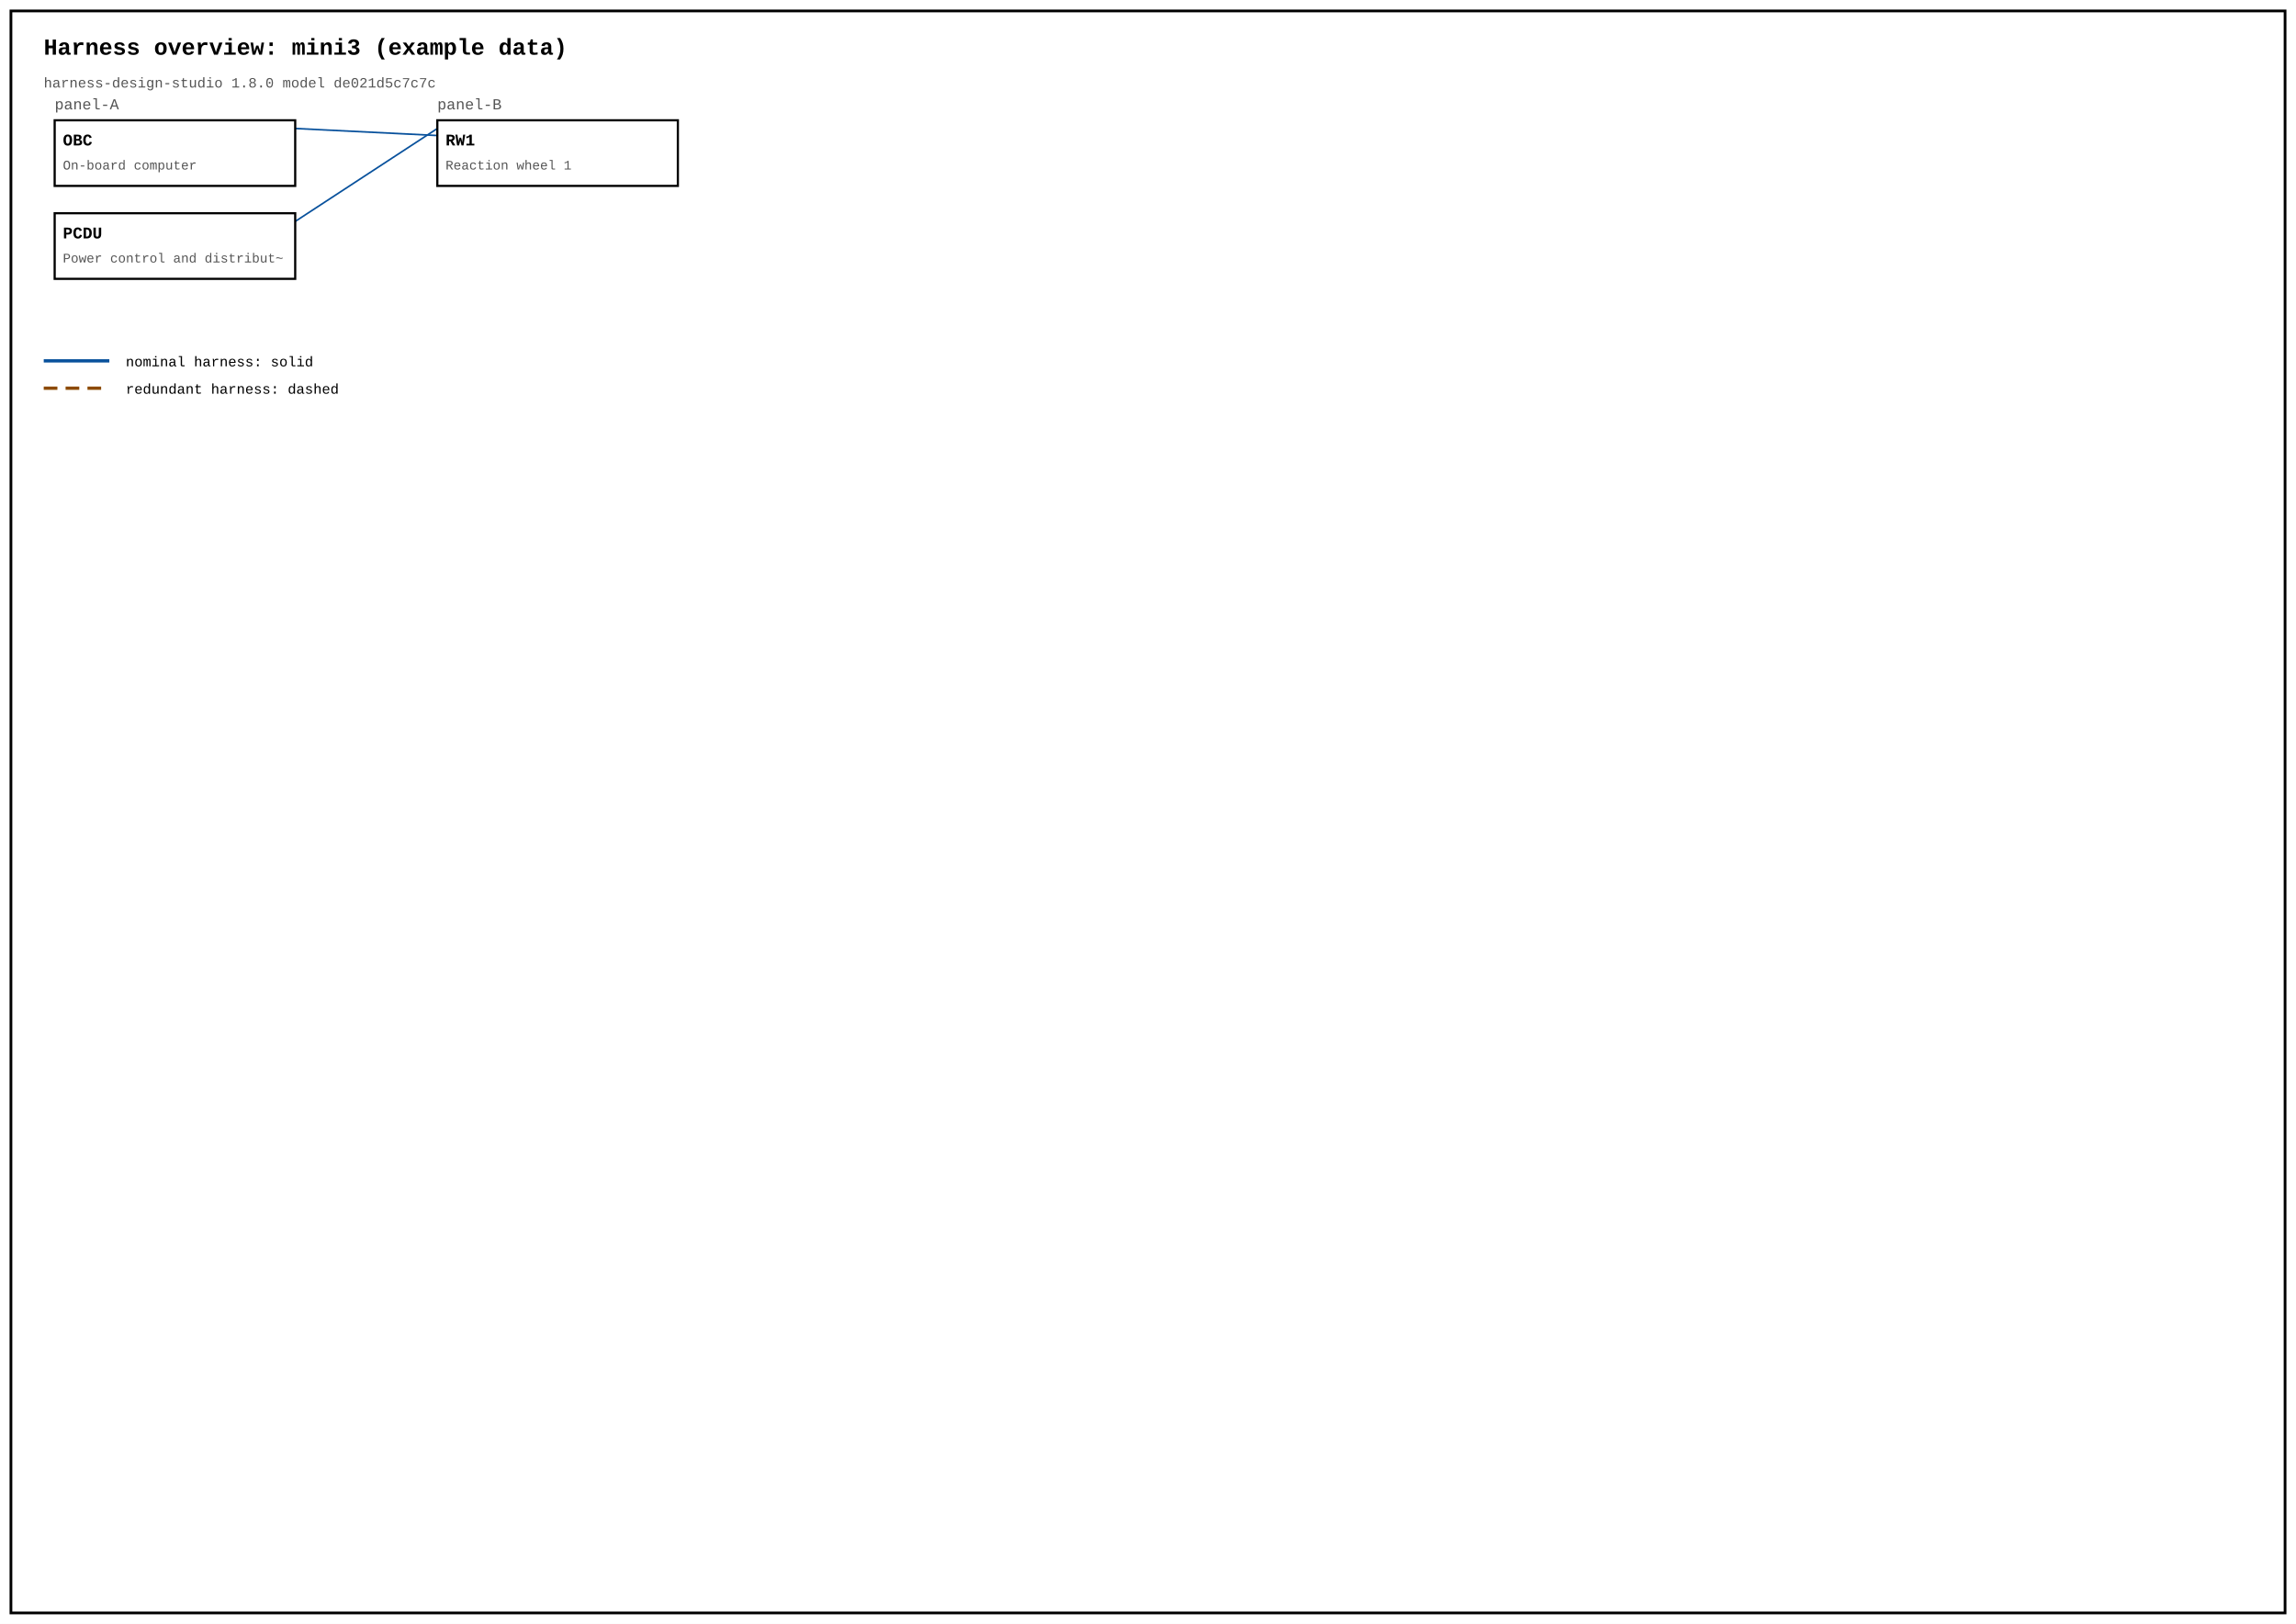
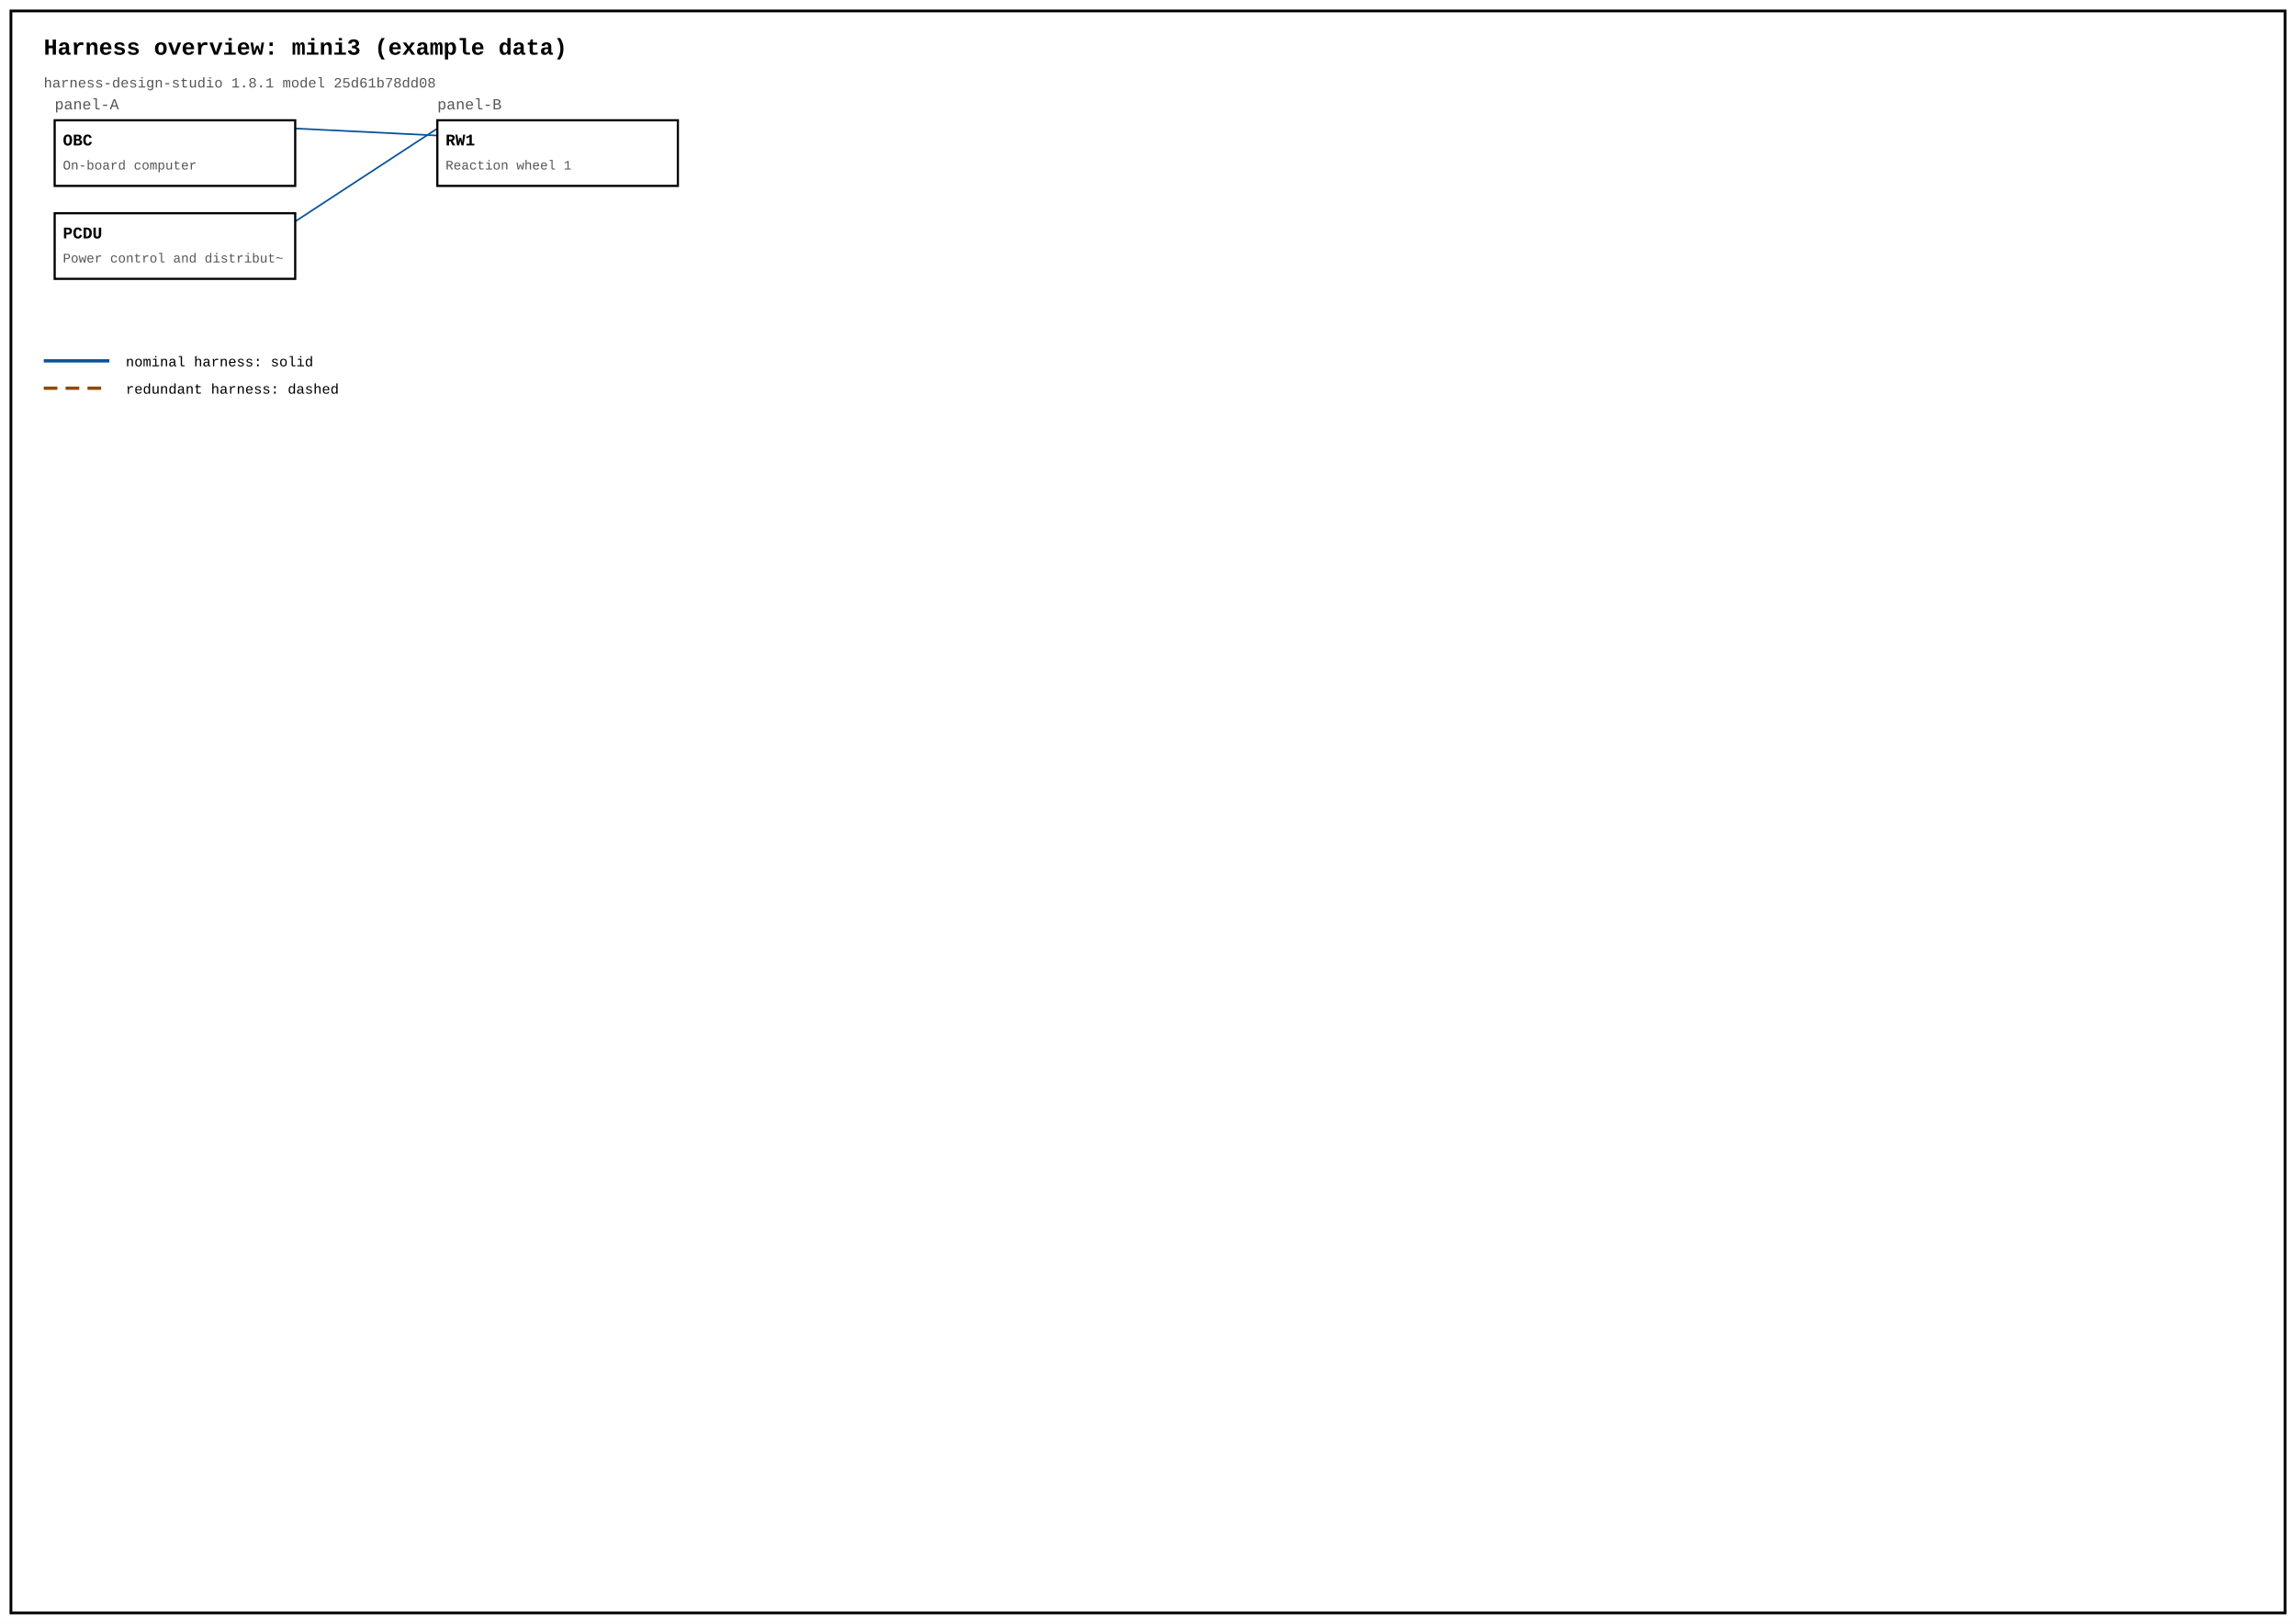
<svg xmlns="http://www.w3.org/2000/svg" width="420mm" height="297mm" viewBox="0 0 420 297" font-family="Courier New, Courier, monospace">
  <rect x="0" y="0" width="420" height="297" fill="#ffffff" />
  <rect x="2" y="2" width="416" height="293" fill="none" stroke="#000000" stroke-width="0.5" />
  <text x="8" y="10" font-size="4.2" font-weight="bold" text-anchor="start" fill="#000000">Harness overview: mini3 (example data)</text>
-   <text x="8" y="16" font-size="2.6" text-anchor="start" fill="#555555">harness-design-studio 1.8.0 model de021d5c7c7c</text>
+   <text x="8" y="16" font-size="2.6" text-anchor="start" fill="#555555">harness-design-studio 1.8.1 model 25d61b78dd08</text>
  <text x="10" y="20" font-size="2.8" text-anchor="start" fill="#555555">panel-A</text>
  <text x="80" y="20" font-size="2.8" text-anchor="start" fill="#555555">panel-B</text>
  <line x1="54" y1="40.5" x2="80" y2="23.5" stroke="#08519c" stroke-width="0.3" />
  <line x1="54" y1="23.5" x2="80" y2="24.786" stroke="#08519c" stroke-width="0.3" />
  <rect x="10" y="22" width="44" height="12" fill="#ffffff" stroke="#000000" stroke-width="0.4" />
  <text x="11.5" y="26.6" font-size="3" font-weight="bold" text-anchor="start" fill="#000000">OBC</text>
  <text x="11.5" y="31" font-size="2.4" text-anchor="start" fill="#555555">On-board computer</text>
  <rect x="10" y="39" width="44" height="12" fill="#ffffff" stroke="#000000" stroke-width="0.4" />
  <text x="11.5" y="43.6" font-size="3" font-weight="bold" text-anchor="start" fill="#000000">PCDU</text>
  <text x="11.5" y="48" font-size="2.4" text-anchor="start" fill="#555555">Power control and distribut~</text>
  <rect x="80" y="22" width="44" height="12" fill="#ffffff" stroke="#000000" stroke-width="0.4" />
  <text x="81.5" y="26.6" font-size="3" font-weight="bold" text-anchor="start" fill="#000000">RW1</text>
  <text x="81.5" y="31" font-size="2.4" text-anchor="start" fill="#555555">Reaction wheel 1</text>
  <line x1="8" y1="66" x2="20" y2="66" stroke="#08519c" stroke-width="0.6" />
  <text x="23" y="67" font-size="2.6" text-anchor="start" fill="#000000">nominal harness: solid</text>
  <line x1="8" y1="71" x2="20" y2="71" stroke="#8c4a00" stroke-width="0.6" stroke-dasharray="2.5 1.5" />
  <text x="23" y="72" font-size="2.6" text-anchor="start" fill="#000000">redundant harness: dashed</text>
</svg>
